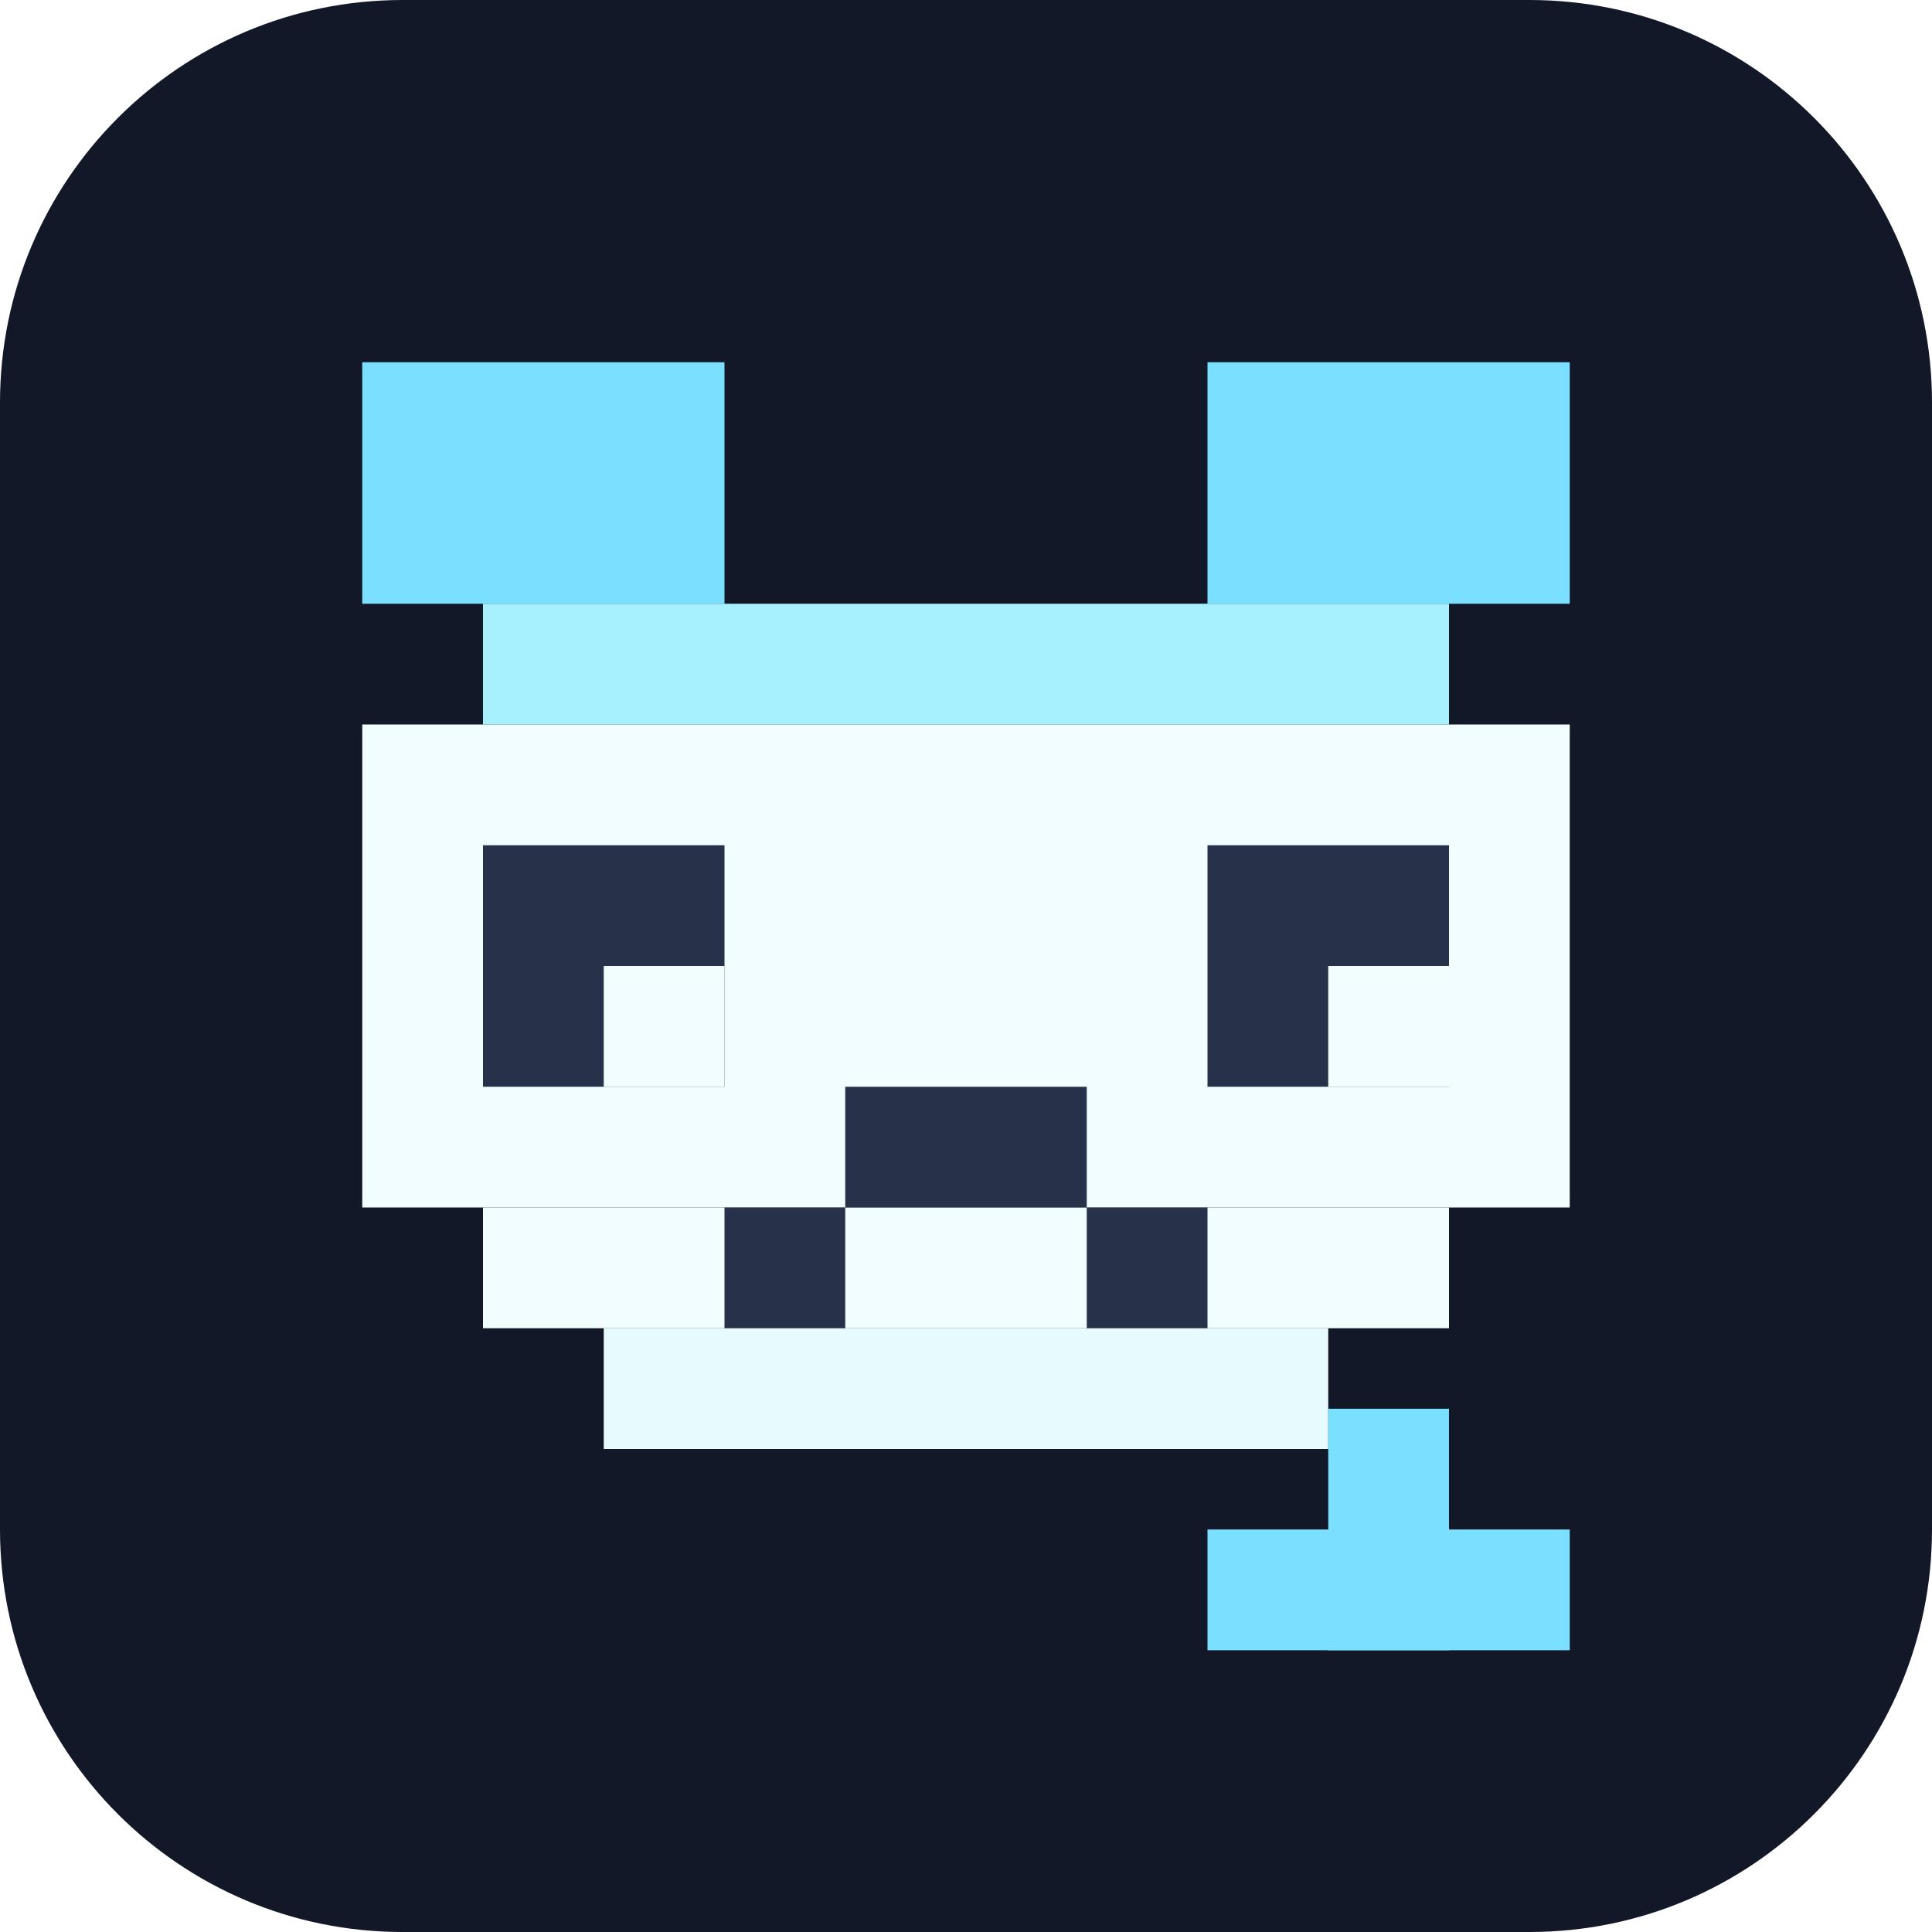
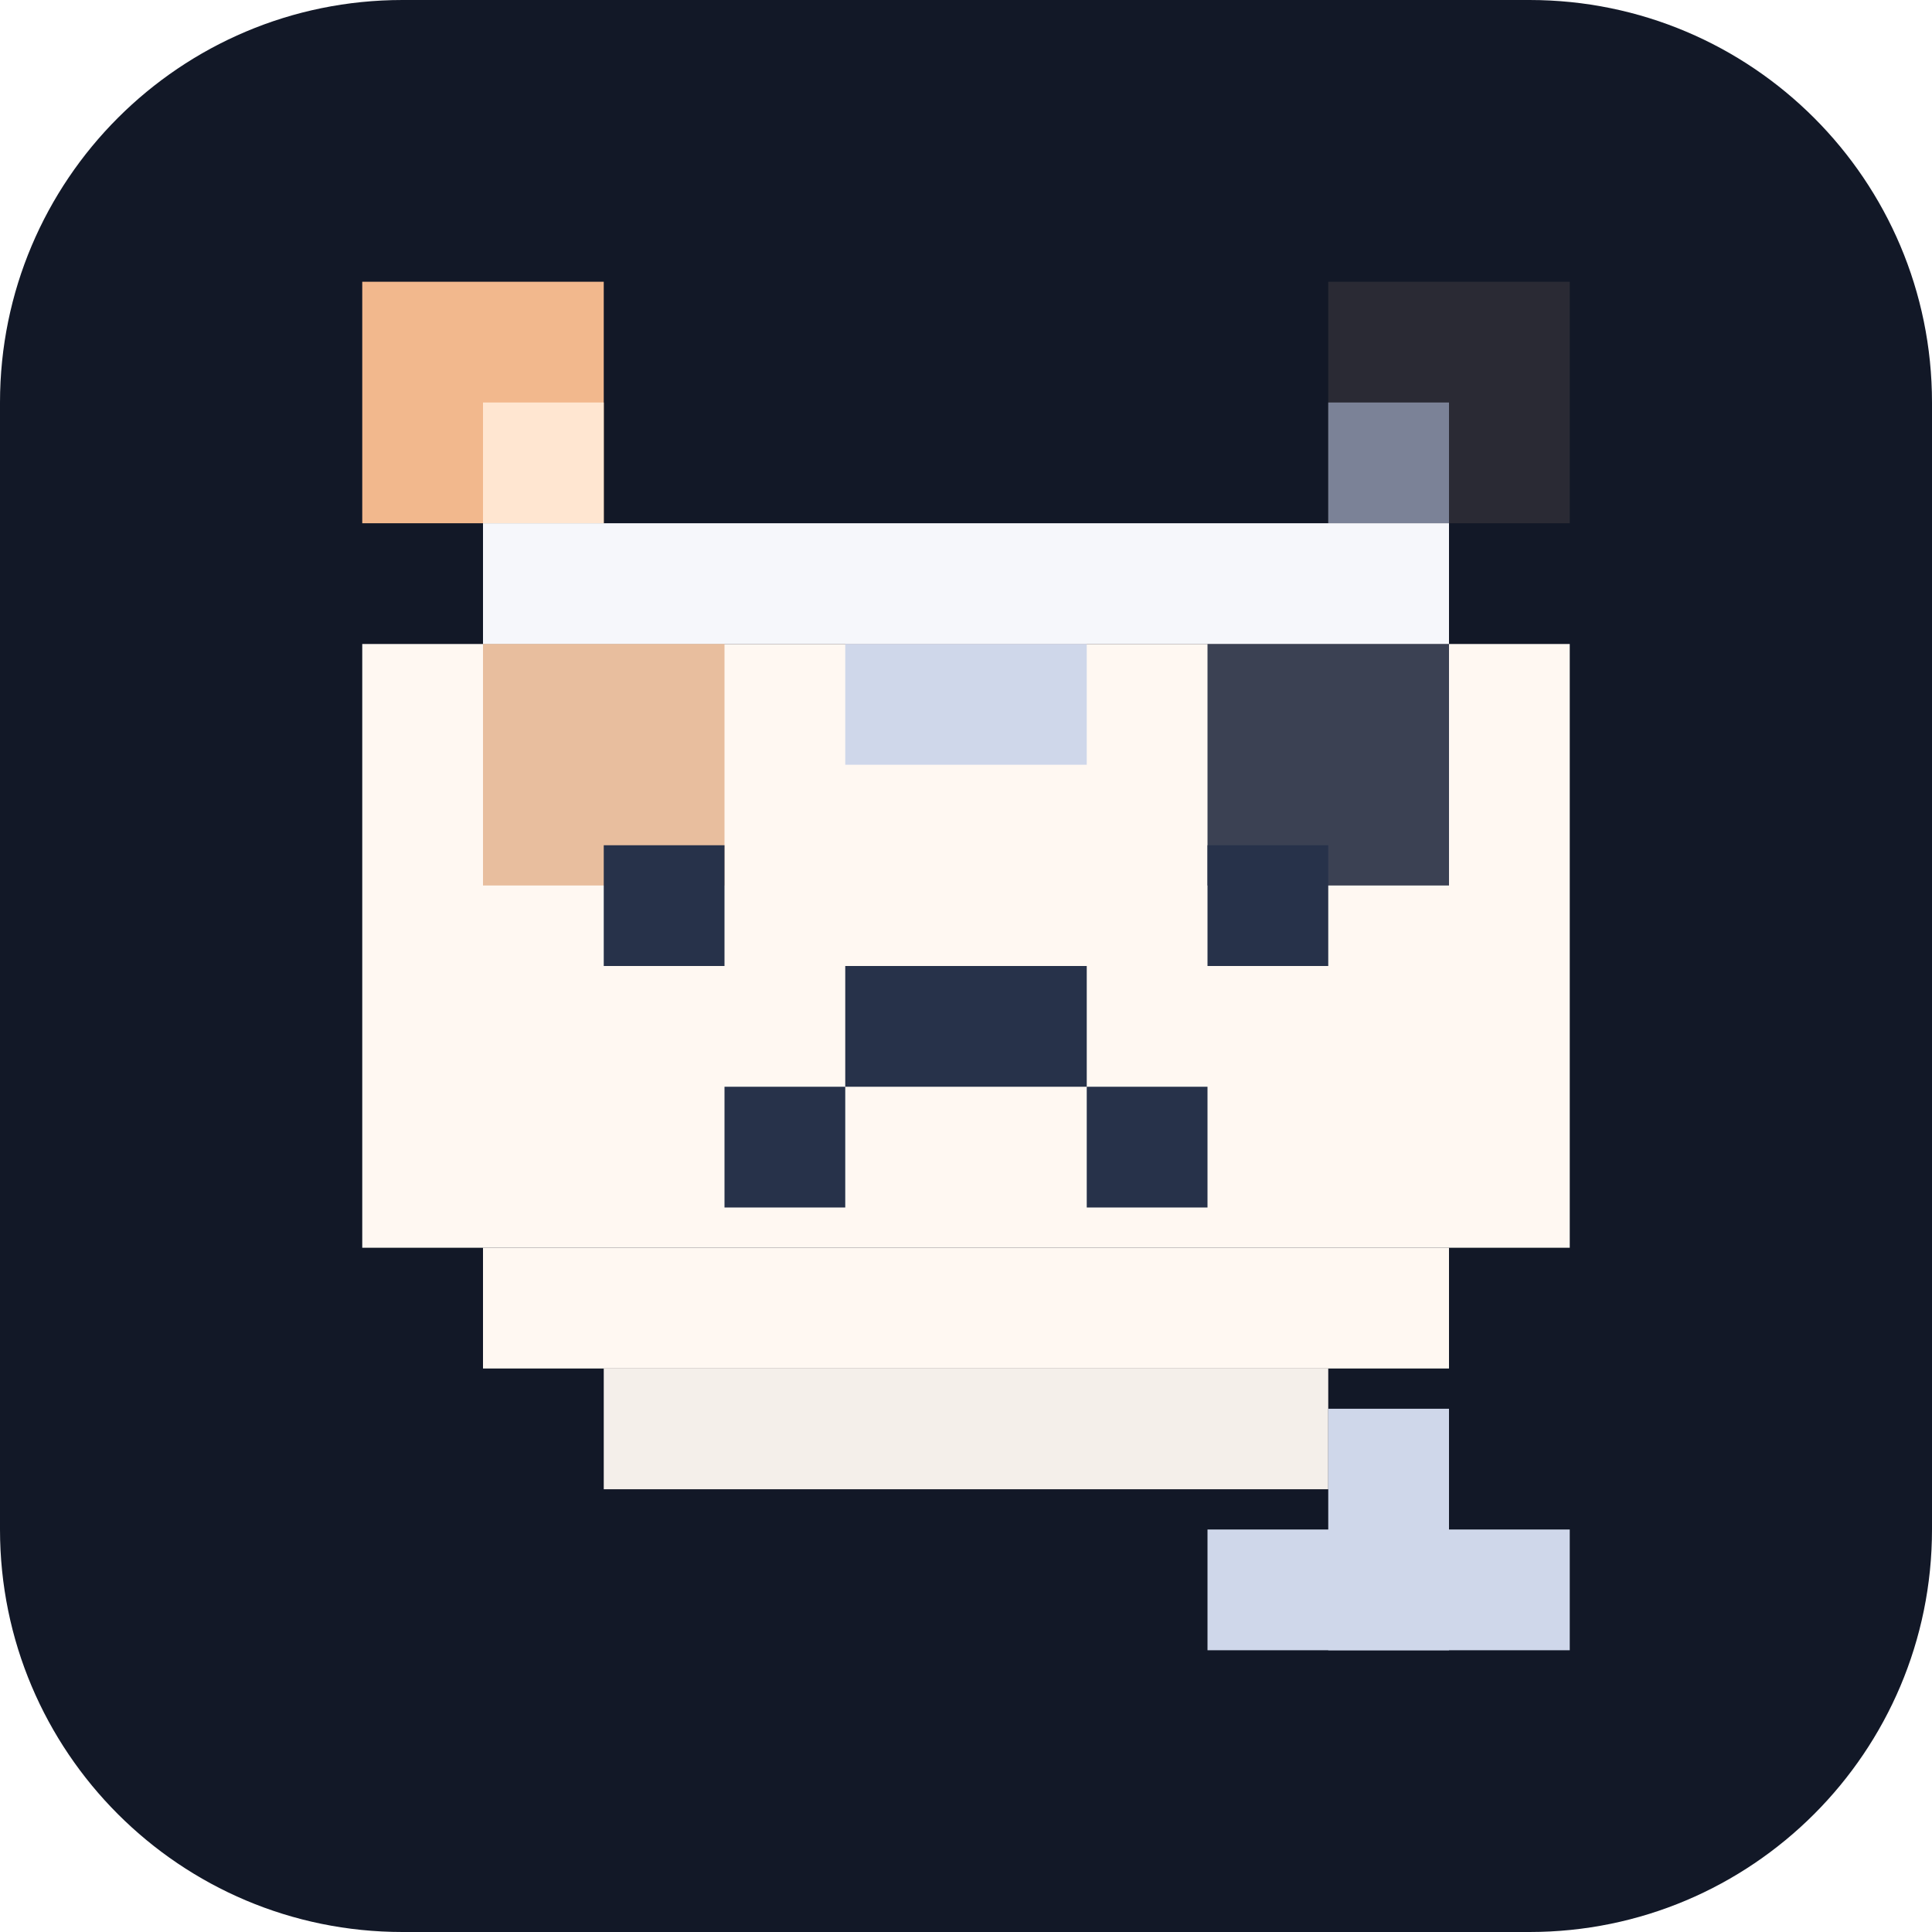
<svg xmlns="http://www.w3.org/2000/svg" width="96" height="96" viewBox="0 0 96 96" fill="none">
  <rect width="96" height="96" rx="20" fill="#121827" />
-   <rect x="18" y="18" width="18" height="12" fill="#7BE0FF" />
-   <rect x="60" y="18" width="18" height="12" fill="#7BE0FF" />
-   <rect x="24" y="30" width="48" height="6" fill="#A7F1FF" />
-   <rect x="18" y="36" width="60" height="24" fill="#F1FDFF" />
-   <rect x="24" y="60" width="48" height="6" fill="#F1FDFF" />
-   <rect x="30" y="66" width="36" height="6" fill="#E7FBFF" />
-   <rect x="24" y="42" width="12" height="12" fill="#27324A" />
-   <rect x="60" y="42" width="12" height="12" fill="#27324A" />
-   <rect x="30" y="48" width="6" height="6" fill="#F1FDFF" />
-   <rect x="66" y="48" width="6" height="6" fill="#F1FDFF" />
-   <rect x="42" y="54" width="12" height="6" fill="#27324A" />
-   <rect x="36" y="60" width="6" height="6" fill="#27324A" />
-   <rect x="54" y="60" width="6" height="6" fill="#27324A" />
-   <rect x="66" y="70" width="6" height="12" fill="#7BE0FF" />
-   <rect x="60" y="76" width="18" height="6" fill="#7BE0FF" />
+   <rect x="18" y="14" width="12" height="12" fill="#F2B88D" />
+   <rect x="66" y="14" width="12" height="12" fill="#2A2A34" />
+   <rect x="24" y="20" width="6" height="6" fill="#FFE6D1" />
+   <rect x="66" y="20" width="6" height="6" fill="#7B8297" />
+   <rect x="24" y="26" width="48" height="6" fill="#F6F7FB" />
+   <rect x="18" y="32" width="60" height="30" fill="#FFF8F2" />
+   <rect x="24" y="62" width="48" height="6" fill="#FFF8F2" />
+   <rect x="30" y="68" width="36" height="6" fill="#F4EFEA" />
+   <rect x="24" y="32" width="12" height="12" fill="#E8BE9E" />
+   <rect x="60" y="32" width="12" height="12" fill="#3B4153" />
+   <rect x="42" y="32" width="12" height="6" fill="#CFD7EA" />
+   <rect x="30" y="42" width="6" height="6" fill="#27324A" />
+   <rect x="60" y="42" width="6" height="6" fill="#27324A" />
+   <rect x="42" y="48" width="12" height="6" fill="#27324A" />
+   <rect x="36" y="54" width="6" height="6" fill="#27324A" />
+   <rect x="54" y="54" width="6" height="6" fill="#27324A" />
+   <rect x="66" y="70" width="6" height="12" fill="#CFD7EA" />
+   <rect x="60" y="76" width="18" height="6" fill="#CFD7EA" />
</svg>
